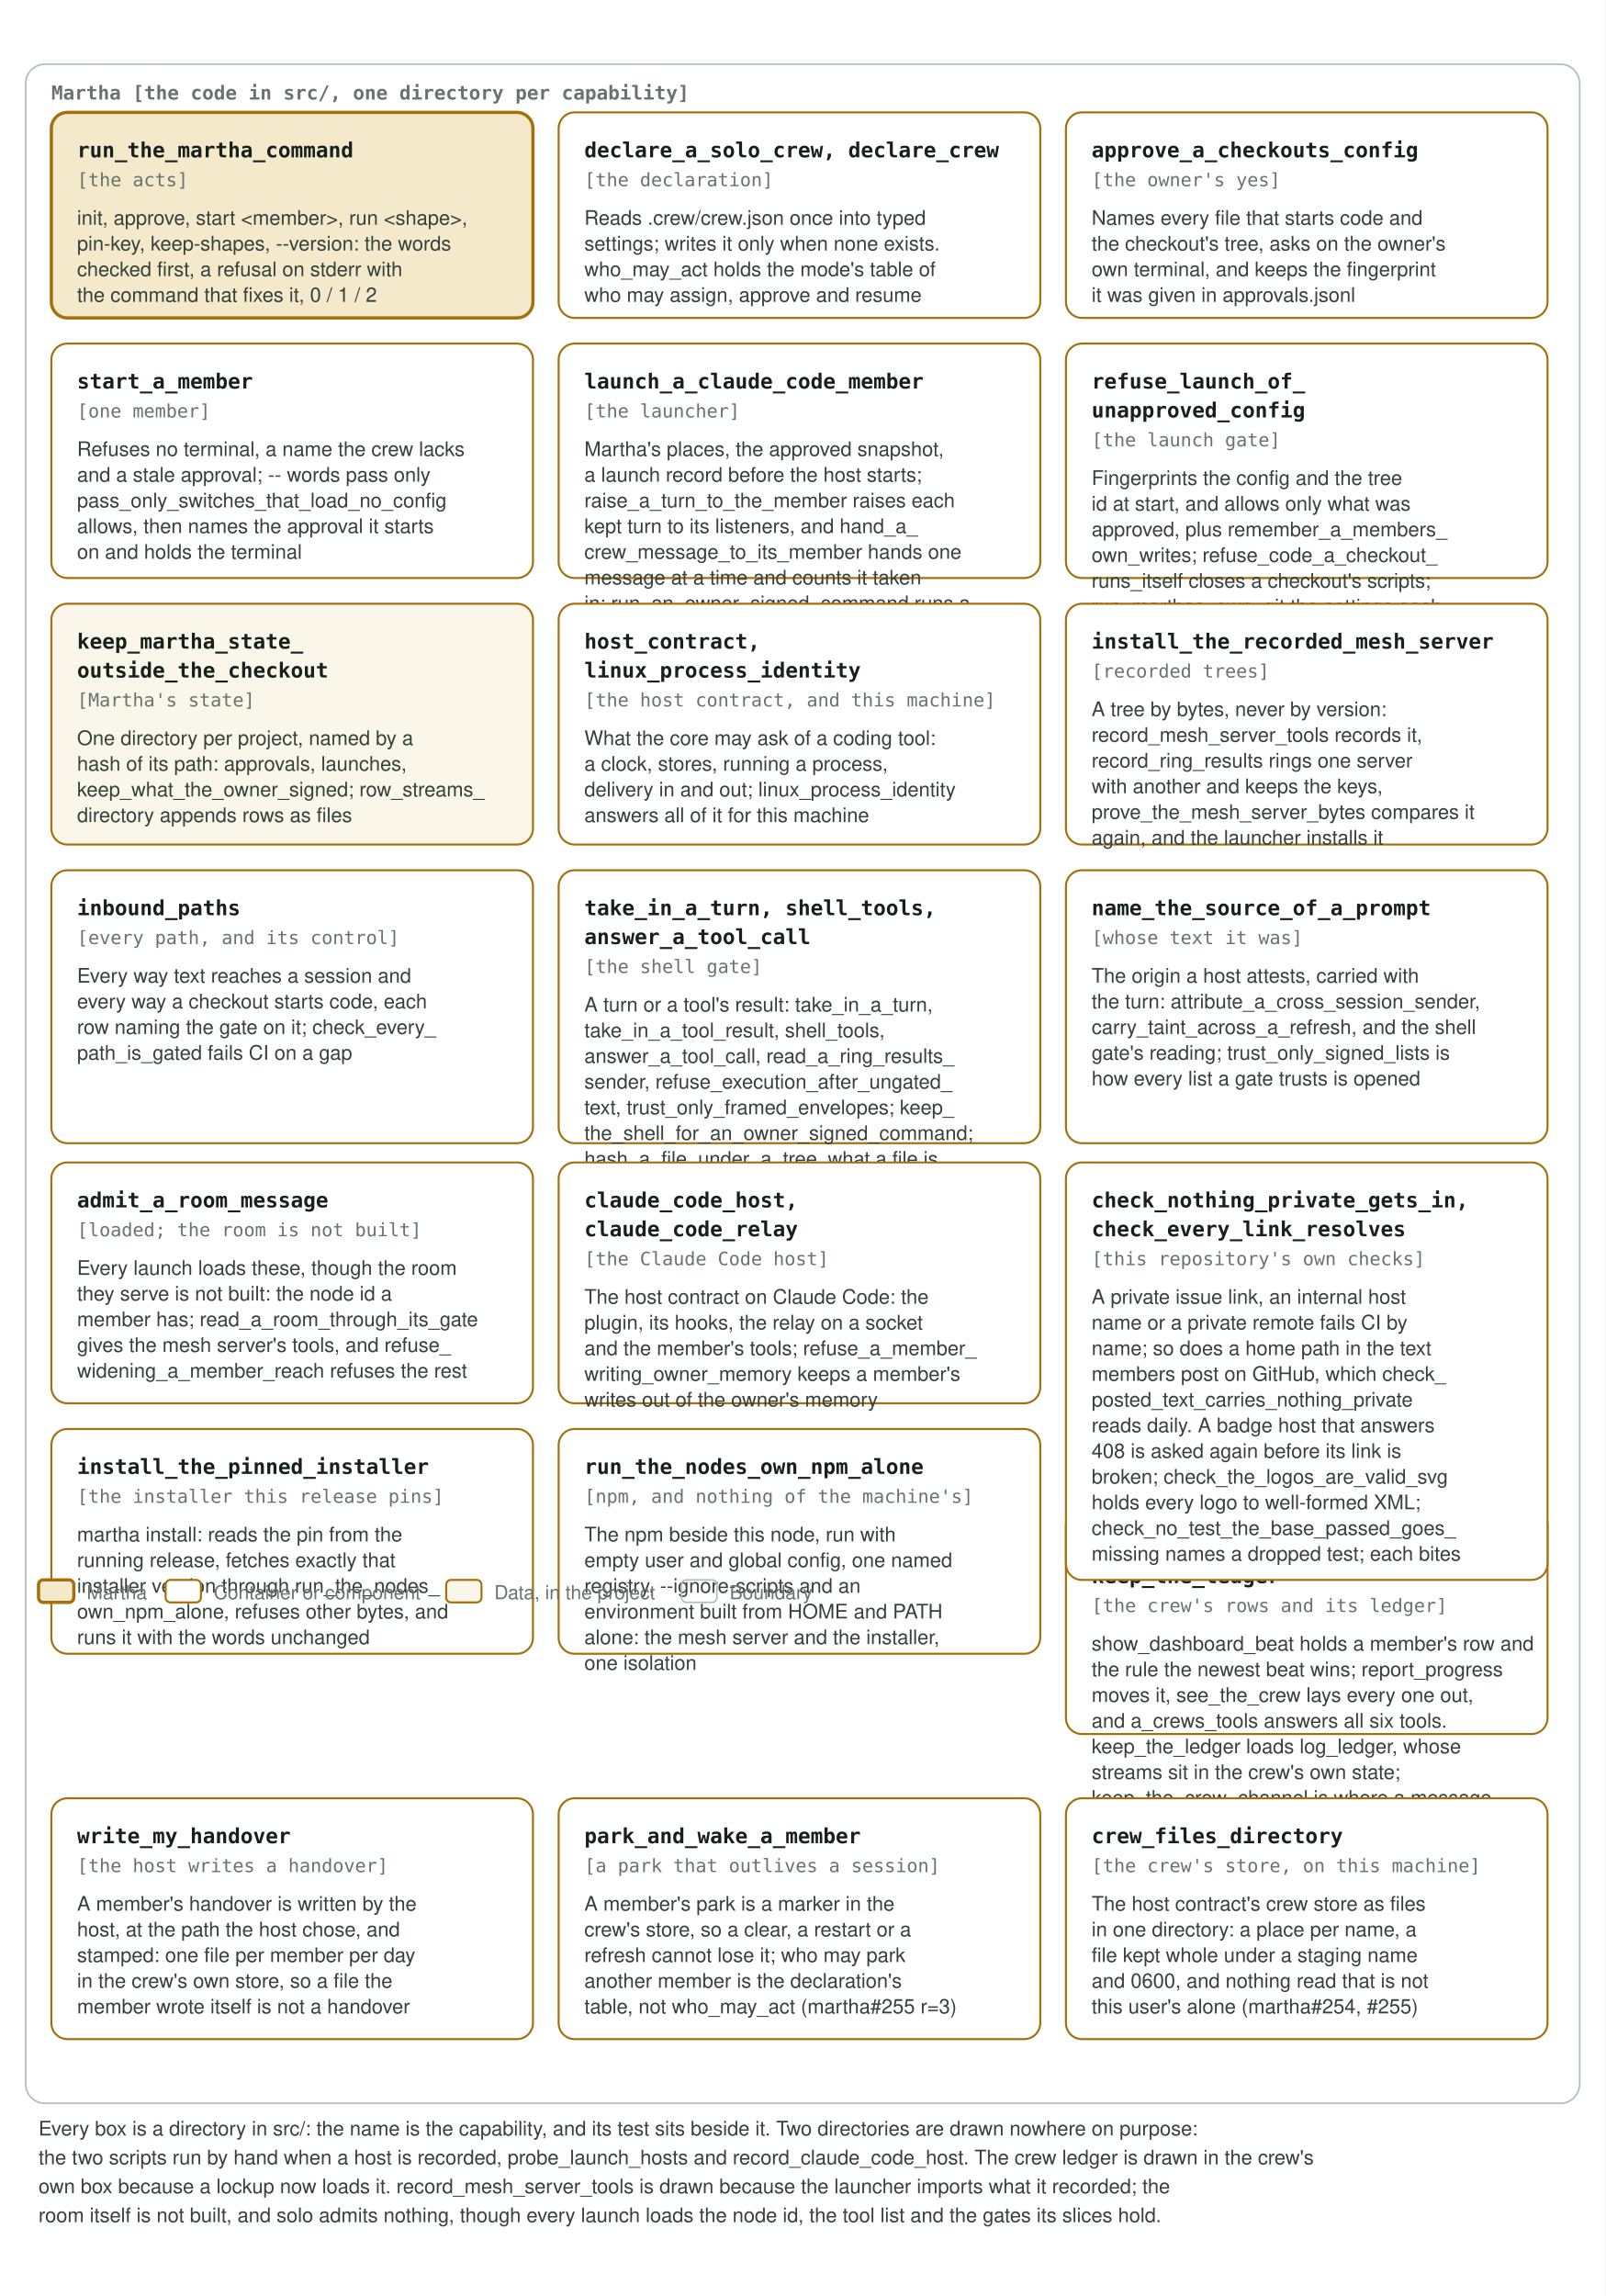
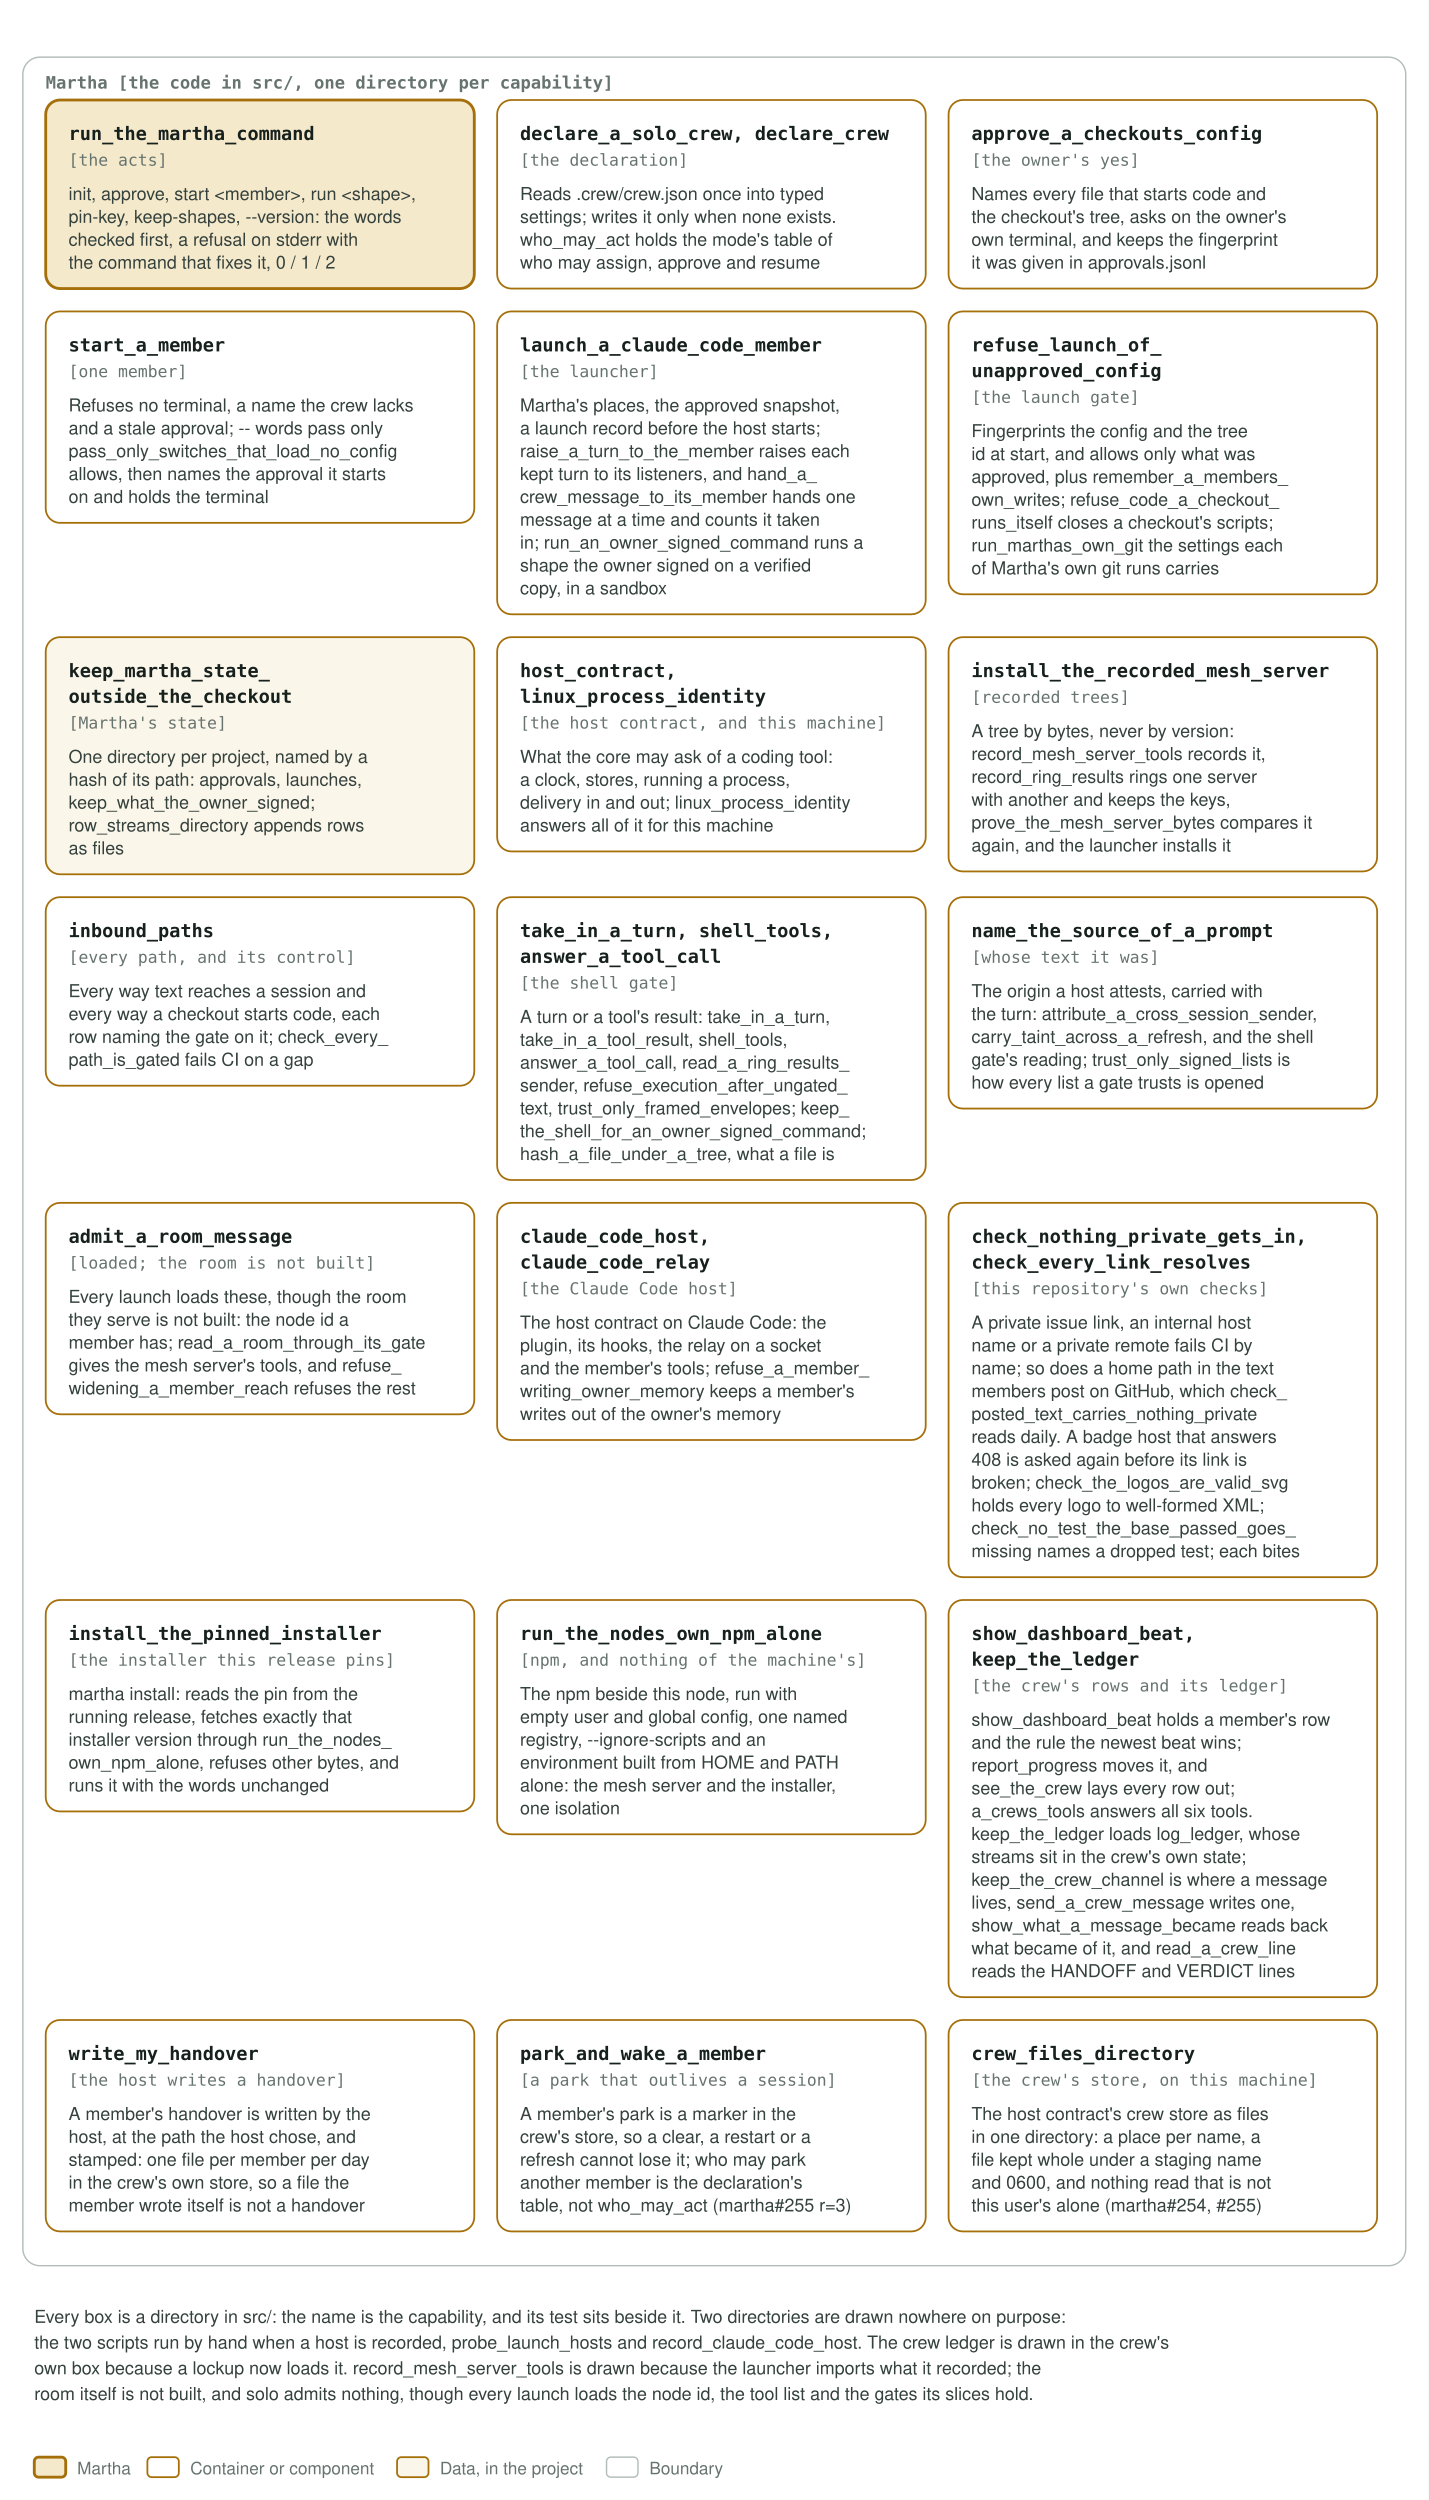
- <svg xmlns="http://www.w3.org/2000/svg" viewBox="0 0 1000 1430" role="img" aria-label="Martha components">
+ <svg xmlns="http://www.w3.org/2000/svg" viewBox="0 0 1000 1750" role="img" aria-label="Martha components">
  <style>
.t-name { font-family: "Atkinson Hyperlegible", "Segoe UI", system-ui, -apple-system, Helvetica, Arial, sans-serif; font-size: 15px; font-weight: 700; }
.t-desc { font-family: "Atkinson Hyperlegible", "Segoe UI", system-ui, -apple-system, Helvetica, Arial, sans-serif; font-size: 12.5px; }
.t-rel { font-family: "Atkinson Hyperlegible", "Segoe UI", system-ui, -apple-system, Helvetica, Arial, sans-serif; font-size: 11.5px; paint-order: stroke; stroke-width: 4px; stroke-linejoin: round; }
.t-code { font-family: "JetBrains Mono", ui-monospace, Menlo, Consolas, monospace; font-size: 13px; font-weight: 600; }
.t-type { font-family: "JetBrains Mono", ui-monospace, Menlo, Consolas, monospace; font-size: 11.5px; }
.t-bound { font-family: "JetBrains Mono", ui-monospace, Menlo, Consolas, monospace; font-size: 12px; font-weight: 600; }
.t-leg { font-family: "Atkinson Hyperlegible", "Segoe UI", system-ui, -apple-system, Helvetica, Arial, sans-serif; font-size: 12px; }
.edge { fill: none; stroke-width: 1.25; }
.edge-team { fill: none; stroke-width: 1.25; stroke-dasharray: 5 4; }
.bg { fill: #FFFFFF; }
.b-sys { fill: #F5E9CC; stroke: #A56F0A; stroke-width: 2; }
.b-per { fill: #E3EBF2; stroke: #3B5B7A; stroke-width: 1.25; }
.b-mac { fill: #E6E4EE; stroke: #5E5A78; stroke-width: 1.25; stroke-dasharray: 5 4; }
.b-ext { fill: #ECEFED; stroke: #8A9791; stroke-width: 1.25; }
.b-cmp { fill: #FFFFFF; stroke: #A56F0A; stroke-width: 1.25; }
.b-dat { fill: #FBF6EA; stroke: #A56F0A; stroke-width: 1.25; }
.b-team { fill: #FFFFFF; stroke: #5E5A78; stroke-width: 1.25; stroke-dasharray: 5 4; }
.b-later { fill: #F3F4F3; stroke: #8A9791; stroke-width: 1.25; stroke-dasharray: 5 4; }
.bound { fill: none; stroke: #B3BDB8; stroke-width: 1; }
.head { fill: #3B5B7A; }
.t-name, .t-code { fill: #16201D; }
.t-type, .t-bound, .t-leg { fill: #66736E; }
.t-desc { fill: #34413C; }
.t-rel { fill: #66736E; stroke: #FFFFFF; }
.edge, .edge-team { stroke: #8A9791; }
.arrowhead { fill: #8A9791; }
@media (prefers-color-scheme: dark) {
.bg { fill: #171F1C; }
.b-sys { fill: #3A2E13; stroke: #E3AA3C; }
.b-per { fill: #1D2A36; stroke: #8EB4D8; }
.b-mac { fill: #26243A; stroke: #A9A4C8; }
.b-ext { fill: #1C2421; stroke: #7D8B85; }
.b-cmp { fill: #171F1C; stroke: #E3AA3C; }
.b-dat { fill: #2A2414; stroke: #E3AA3C; }
.b-team { fill: #171F1C; stroke: #A9A4C8; }
.b-later { fill: #1C2421; stroke: #7D8B85; }
.bound { stroke: #4A5752; }
.head { fill: #8EB4D8; }
.t-name, .t-code { fill: #E6ECE9; }
.t-type, .t-bound, .t-leg { fill: #93A09A; }
.t-desc { fill: #C3CDC8; }
.t-rel { fill: #93A09A; stroke: #171F1C; }
.edge, .edge-team { stroke: #7D8B85; }
.arrowhead { fill: #7D8B85; }
}
</style>
  <defs>
    <marker id="a" viewBox="0 0 10 10" refX="9" refY="5" markerWidth="7" markerHeight="7" orient="auto-start-reverse">
      <path class="arrowhead" d="M0 0L10 5L0 10z" />
    </marker>
  </defs>
-   <rect class="bg" x="0" y="0" width="1000" height="1430" />
-   <rect class="bound" x="16" y="40" width="968" height="1270" rx="12" />
-   <text class="t-bound" x="32" y="62">Martha [the code in src/, one directory per capability]</text>
-   <rect class="b-sys" x="32" y="70" width="300" height="128" rx="10" />
+   <rect class="bg" x="0" y="0" width="1000" height="1750" />
+   <rect class="b-sys" x="32" y="70" width="300" height="132" rx="10" />
  <text class="t-code" x="48" y="98">run_the_martha_command</text>
  <text class="t-type" x="48" y="116">[the acts]</text>
  <text class="t-desc" x="48" y="140">init, approve, start &lt;member&gt;, run &lt;shape&gt;,</text>
  <text class="t-desc" x="48" y="156">pin-key, keep-shapes, --version: the words</text>
  <text class="t-desc" x="48" y="172">checked first, a refusal on stderr with</text>
  <text class="t-desc" x="48" y="188">the command that fixes it, 0 / 1 / 2</text>
-   <rect class="b-cmp" x="348" y="70" width="300" height="128" rx="10" />
+   <rect class="b-cmp" x="348" y="70" width="300" height="132" rx="10" />
  <text class="t-code" x="364" y="98">declare_a_solo_crew, declare_crew</text>
  <text class="t-type" x="364" y="116">[the declaration]</text>
  <text class="t-desc" x="364" y="140">Reads .crew/crew.json once into typed</text>
  <text class="t-desc" x="364" y="156">settings; writes it only when none exists.</text>
  <text class="t-desc" x="364" y="172">who_may_act holds the mode's table of</text>
  <text class="t-desc" x="364" y="188">who may assign, approve and resume</text>
-   <rect class="b-cmp" x="664" y="70" width="300" height="128" rx="10" />
+   <rect class="b-cmp" x="664" y="70" width="300" height="132" rx="10" />
  <text class="t-code" x="680" y="98">approve_a_checkouts_config</text>
  <text class="t-type" x="680" y="116">[the owner's yes]</text>
  <text class="t-desc" x="680" y="140">Names every file that starts code and</text>
  <text class="t-desc" x="680" y="156">the checkout's tree, asks on the owner's</text>
  <text class="t-desc" x="680" y="172">own terminal, and keeps the fingerprint</text>
  <text class="t-desc" x="680" y="188">it was given in approvals.jsonl</text>
-   <rect class="b-cmp" x="32" y="214" width="300" height="146" rx="10" />
-   <text class="t-code" x="48" y="242">start_a_member</text>
-   <text class="t-type" x="48" y="260">[one member]</text>
-   <text class="t-desc" x="48" y="284">Refuses no terminal, a name the crew lacks</text>
-   <text class="t-desc" x="48" y="300">and a stale approval; -- words pass only</text>
-   <text class="t-desc" x="48" y="316">pass_only_switches_that_load_no_config</text>
-   <text class="t-desc" x="48" y="332">allows, then names the approval it starts</text>
-   <text class="t-desc" x="48" y="348">on and holds the terminal</text>
-   <rect class="b-cmp" x="348" y="214" width="300" height="146" rx="10" />
-   <text class="t-code" x="364" y="242">launch_a_claude_code_member</text>
-   <text class="t-type" x="364" y="260">[the launcher]</text>
-   <text class="t-desc" x="364" y="284">Martha's places, the approved snapshot,</text>
-   <text class="t-desc" x="364" y="300">a launch record before the host starts;</text>
-   <text class="t-desc" x="364" y="316">raise_a_turn_to_the_member raises each</text>
-   <text class="t-desc" x="364" y="332">kept turn to its listeners, and hand_a_</text>
-   <text class="t-desc" x="364" y="348">crew_message_to_its_member hands one</text>
-   <text class="t-desc" x="364" y="364">message at a time and counts it taken</text>
-   <text class="t-desc" x="364" y="380">in; run_an_owner_signed_command runs a</text>
-   <text class="t-desc" x="364" y="396">shape the owner signed on a verified</text>
-   <text class="t-desc" x="364" y="412">copy, in a sandbox</text>
-   <rect class="b-cmp" x="664" y="214" width="300" height="146" rx="10" />
-   <text class="t-code" x="680" y="242">refuse_launch_of_</text>
-   <text class="t-code" x="680" y="260">unapproved_config</text>
-   <text class="t-type" x="680" y="278">[the launch gate]</text>
-   <text class="t-desc" x="680" y="302">Fingerprints the config and the tree</text>
-   <text class="t-desc" x="680" y="318">id at start, and allows only what was</text>
-   <text class="t-desc" x="680" y="334">approved, plus remember_a_members_</text>
-   <text class="t-desc" x="680" y="350">own_writes; refuse_code_a_checkout_</text>
-   <text class="t-desc" x="680" y="366">runs_itself closes a checkout's scripts;</text>
-   <text class="t-desc" x="680" y="382">run_marthas_own_git the settings each</text>
-   <text class="t-desc" x="680" y="398">of Martha's own git runs carries</text>
-   <rect class="b-dat" x="32" y="376" width="300" height="150" rx="10" />
-   <text class="t-code" x="48" y="404">keep_martha_state_</text>
-   <text class="t-code" x="48" y="422">outside_the_checkout</text>
-   <text class="t-type" x="48" y="440">[Martha's state]</text>
-   <text class="t-desc" x="48" y="464">One directory per project, named by a</text>
-   <text class="t-desc" x="48" y="480">hash of its path: approvals, launches,</text>
-   <text class="t-desc" x="48" y="496">keep_what_the_owner_signed; row_streams_</text>
-   <text class="t-desc" x="48" y="512">directory appends rows as files</text>
-   <rect class="b-cmp" x="348" y="376" width="300" height="150" rx="10" />
-   <text class="t-code" x="364" y="404">host_contract,</text>
-   <text class="t-code" x="364" y="422">linux_process_identity</text>
-   <text class="t-type" x="364" y="440">[the host contract, and this machine]</text>
-   <text class="t-desc" x="364" y="464">What the core may ask of a coding tool:</text>
-   <text class="t-desc" x="364" y="480">a clock, stores, running a process,</text>
-   <text class="t-desc" x="364" y="496">delivery in and out; linux_process_identity</text>
-   <text class="t-desc" x="364" y="512">answers all of it for this machine</text>
-   <rect class="b-cmp" x="664" y="376" width="300" height="150" rx="10" />
-   <text class="t-code" x="680" y="404">install_the_recorded_mesh_server</text>
-   <text class="t-type" x="680" y="422">[recorded trees]</text>
-   <text class="t-desc" x="680" y="446">A tree by bytes, never by version:</text>
-   <text class="t-desc" x="680" y="462">record_mesh_server_tools records it,</text>
-   <text class="t-desc" x="680" y="478">record_ring_results rings one server</text>
-   <text class="t-desc" x="680" y="494">with another and keeps the keys,</text>
-   <text class="t-desc" x="680" y="510">prove_the_mesh_server_bytes compares it</text>
-   <text class="t-desc" x="680" y="526">again, and the launcher installs it</text>
-   <rect class="b-cmp" x="32" y="542" width="300" height="170" rx="10" />
-   <text class="t-code" x="48" y="570">inbound_paths</text>
-   <text class="t-type" x="48" y="588">[every path, and its control]</text>
-   <text class="t-desc" x="48" y="612">Every way text reaches a session and</text>
-   <text class="t-desc" x="48" y="628">every way a checkout starts code, each</text>
-   <text class="t-desc" x="48" y="644">row naming the gate on it; check_every_</text>
-   <text class="t-desc" x="48" y="660">path_is_gated fails CI on a gap</text>
-   <rect class="b-cmp" x="348" y="542" width="300" height="170" rx="10" />
-   <text class="t-code" x="364" y="570">take_in_a_turn, shell_tools,</text>
-   <text class="t-code" x="364" y="588">answer_a_tool_call</text>
-   <text class="t-type" x="364" y="606">[the shell gate]</text>
-   <text class="t-desc" x="364" y="630">A turn or a tool's result: take_in_a_turn,</text>
-   <text class="t-desc" x="364" y="646">take_in_a_tool_result, shell_tools,</text>
-   <text class="t-desc" x="364" y="662">answer_a_tool_call, read_a_ring_results_</text>
-   <text class="t-desc" x="364" y="678">sender, refuse_execution_after_ungated_</text>
-   <text class="t-desc" x="364" y="694">text, trust_only_framed_envelopes; keep_</text>
-   <text class="t-desc" x="364" y="710">the_shell_for_an_owner_signed_command;</text>
-   <text class="t-desc" x="364" y="726">hash_a_file_under_a_tree, what a file is</text>
-   <rect class="b-cmp" x="664" y="542" width="300" height="170" rx="10" />
-   <text class="t-code" x="680" y="570">name_the_source_of_a_prompt</text>
-   <text class="t-type" x="680" y="588">[whose text it was]</text>
-   <text class="t-desc" x="680" y="612">The origin a host attests, carried with</text>
-   <text class="t-desc" x="680" y="628">the turn: attribute_a_cross_session_sender,</text>
-   <text class="t-desc" x="680" y="644">carry_taint_across_a_refresh, and the shell</text>
-   <text class="t-desc" x="680" y="660">gate's reading; trust_only_signed_lists is</text>
-   <text class="t-desc" x="680" y="676">how every list a gate trusts is opened</text>
-   <rect class="b-cmp" x="32" y="890" width="300" height="140" rx="10" />
-   <text class="t-code" x="48" y="918">install_the_pinned_installer</text>
-   <text class="t-type" x="48" y="936">[the installer this release pins]</text>
-   <text class="t-desc" x="48" y="960">martha install: reads the pin from the</text>
-   <text class="t-desc" x="48" y="976">running release, fetches exactly that</text>
-   <text class="t-desc" x="48" y="992">installer version through run_the_nodes_</text>
-   <text class="t-desc" x="48" y="1008">own_npm_alone, refuses other bytes, and</text>
-   <text class="t-desc" x="48" y="1024">runs it with the words unchanged</text>
-   <rect class="b-cmp" x="664" y="940" width="300" height="140" rx="10" />
-   <text class="t-code" x="680" y="968">show_dashboard_beat,</text>
-   <text class="t-code" x="680" y="986">keep_the_ledger</text>
-   <text class="t-type" x="680" y="1004">[the crew's rows and its ledger]</text>
-   <text class="t-desc" x="680" y="1028">show_dashboard_beat holds a member's row and</text>
-   <text class="t-desc" x="680" y="1044">the rule the newest beat wins; report_progress</text>
-   <text class="t-desc" x="680" y="1060">moves it, see_the_crew lays every one out,</text>
-   <text class="t-desc" x="680" y="1076">and a_crews_tools answers all six tools.</text>
-   <text class="t-desc" x="680" y="1092">keep_the_ledger loads log_ledger, whose</text>
-   <text class="t-desc" x="680" y="1108">streams sit in the crew's own state;</text>
-   <text class="t-desc" x="680" y="1124">keep_the_crew_channel is where a message</text>
-   <text class="t-desc" x="680" y="1140">lives, send_a_crew_message writes one, and</text>
-   <text class="t-desc" x="680" y="1156">show_what_a_message_became reads back</text>
-   <text class="t-desc" x="680" y="1172">what became of it, and read_a_crew_line</text>
-   <text class="t-desc" x="680" y="1188">reads the HANDOFF and VERDICT lines</text>
-   <rect class="b-cmp" x="348" y="890" width="300" height="140" rx="10" />
-   <text class="t-code" x="364" y="918">run_the_nodes_own_npm_alone</text>
-   <text class="t-type" x="364" y="936">[npm, and nothing of the machine's]</text>
-   <text class="t-desc" x="364" y="960">The npm beside this node, run with</text>
-   <text class="t-desc" x="364" y="976">empty user and global config, one named</text>
-   <text class="t-desc" x="364" y="992">registry, --ignore-scripts and an</text>
-   <text class="t-desc" x="364" y="1008">environment built from HOME and PATH</text>
-   <text class="t-desc" x="364" y="1024">alone: the mesh server and the installer,</text>
-   <text class="t-desc" x="364" y="1040">one isolation</text>
-   <rect class="b-cmp" x="32" y="724" width="300" height="150" rx="10" />
-   <text class="t-code" x="48" y="752">admit_a_room_message</text>
-   <text class="t-type" x="48" y="770">[loaded; the room is not built]</text>
-   <text class="t-desc" x="48" y="794">Every launch loads these, though the room</text>
-   <text class="t-desc" x="48" y="810">they serve is not built: the node id a</text>
-   <text class="t-desc" x="48" y="826">member has; read_a_room_through_its_gate</text>
-   <text class="t-desc" x="48" y="842">gives the mesh server's tools, and refuse_</text>
-   <text class="t-desc" x="48" y="858">widening_a_member_reach refuses the rest</text>
-   <rect class="b-cmp" x="348" y="724" width="300" height="150" rx="10" />
-   <text class="t-code" x="364" y="752">claude_code_host,</text>
-   <text class="t-code" x="364" y="770">claude_code_relay</text>
-   <text class="t-type" x="364" y="788">[the Claude Code host]</text>
-   <text class="t-desc" x="364" y="812">The host contract on Claude Code: the</text>
-   <text class="t-desc" x="364" y="828">plugin, its hooks, the relay on a socket</text>
-   <text class="t-desc" x="364" y="844">and the member's tools; refuse_a_member_</text>
-   <text class="t-desc" x="364" y="860">writing_owner_memory keeps a member's</text>
-   <text class="t-desc" x="364" y="876">writes out of the owner's memory</text>
-   <rect class="b-cmp" x="664" y="724" width="300" height="260" rx="10" />
-   <text class="t-code" x="680" y="752">check_nothing_private_gets_in,</text>
-   <text class="t-code" x="680" y="770">check_every_link_resolves</text>
-   <text class="t-type" x="680" y="788">[this repository's own checks]</text>
-   <text class="t-desc" x="680" y="812">A private issue link, an internal host</text>
-   <text class="t-desc" x="680" y="828">name or a private remote fails CI by</text>
-   <text class="t-desc" x="680" y="844">name; so does a home path in the text</text>
-   <text class="t-desc" x="680" y="860">members post on GitHub, which check_</text>
-   <text class="t-desc" x="680" y="876">posted_text_carries_nothing_private</text>
-   <text class="t-desc" x="680" y="892">reads daily. A badge host that answers</text>
-   <text class="t-desc" x="680" y="908">408 is asked again before its link is</text>
-   <text class="t-desc" x="680" y="924">broken; check_the_logos_are_valid_svg</text>
-   <text class="t-desc" x="680" y="940">holds every logo to well-formed XML;</text>
-   <text class="t-desc" x="680" y="956">check_no_test_the_base_passed_goes_</text>
-   <text class="t-desc" x="680" y="972">missing names a dropped test; each bites</text>
-   <rect class="b-cmp" x="32" y="1120" width="300" height="150" rx="10" />
-   <text class="t-code" x="48" y="1148">write_my_handover</text>
-   <text class="t-type" x="48" y="1166">[the host writes a handover]</text>
-   <text class="t-desc" x="48" y="1190">A member's handover is written by the</text>
-   <text class="t-desc" x="48" y="1206">host, at the path the host chose, and</text>
-   <text class="t-desc" x="48" y="1222">stamped: one file per member per day</text>
-   <text class="t-desc" x="48" y="1238">in the crew's own store, so a file the</text>
-   <text class="t-desc" x="48" y="1254">member wrote itself is not a handover</text>
-   <rect class="b-cmp" x="348" y="1120" width="300" height="150" rx="10" />
-   <text class="t-code" x="364" y="1148">park_and_wake_a_member</text>
-   <text class="t-type" x="364" y="1166">[a park that outlives a session]</text>
-   <text class="t-desc" x="364" y="1190">A member's park is a marker in the</text>
-   <text class="t-desc" x="364" y="1206">crew's store, so a clear, a restart or a</text>
-   <text class="t-desc" x="364" y="1222">refresh cannot lose it; who may park</text>
-   <text class="t-desc" x="364" y="1238">another member is the declaration's</text>
-   <text class="t-desc" x="364" y="1254">table, not who_may_act (martha#255 r=3)</text>
-   <rect class="b-cmp" x="664" y="1120" width="300" height="150" rx="10" />
-   <text class="t-code" x="680" y="1148">crew_files_directory</text>
-   <text class="t-type" x="680" y="1166">[the crew's store, on this machine]</text>
-   <text class="t-desc" x="680" y="1190">The host contract's crew store as files</text>
-   <text class="t-desc" x="680" y="1206">in one directory: a place per name, a</text>
-   <text class="t-desc" x="680" y="1222">file kept whole under a staging name</text>
-   <text class="t-desc" x="680" y="1238">and 0600, and nothing read that is not</text>
-   <text class="t-desc" x="680" y="1254">this user's alone (martha#254, #255)</text>
-   <text class="t-desc" x="24" y="1330">Every box is a directory in src/: the name is the capability, and its test sits beside it. Two directories are drawn nowhere on purpose:</text>
-   <text class="t-desc" x="24" y="1348">the two scripts run by hand when a host is recorded, probe_launch_hosts and record_claude_code_host. The crew ledger is drawn in the crew's</text>
-   <text class="t-desc" x="24" y="1366">own box because a lockup now loads it. record_mesh_server_tools is drawn because the launcher imports what it recorded; the</text>
-   <text class="t-desc" x="24" y="1384">room itself is not built, and solo admits nothing, though every launch loads the node id, the tool list and the gates its slices hold.</text>
-   <rect class="b-sys" x="24" y="984" width="22" height="14" rx="3" />
-   <text class="t-leg" x="54" y="996">Martha</text>
-   <rect class="b-cmp" x="103.168" y="984" width="22" height="14" rx="3" />
-   <text class="t-leg" x="133.168" y="996">Container or component</text>
-   <rect class="b-dat" x="277.94" y="984" width="22" height="14" rx="3" />
-   <text class="t-leg" x="307.94" y="996">Data, in the project</text>
-   <rect class="bound" x="424.572" y="984" width="22" height="14" rx="3" />
-   <text class="t-leg" x="454.572" y="996">Boundary</text>
+   <rect class="b-cmp" x="32" y="218" width="300" height="148" rx="10" />
+   <text class="t-code" x="48" y="246">start_a_member</text>
+   <text class="t-type" x="48" y="264">[one member]</text>
+   <text class="t-desc" x="48" y="288">Refuses no terminal, a name the crew lacks</text>
+   <text class="t-desc" x="48" y="304">and a stale approval; -- words pass only</text>
+   <text class="t-desc" x="48" y="320">pass_only_switches_that_load_no_config</text>
+   <text class="t-desc" x="48" y="336">allows, then names the approval it starts</text>
+   <text class="t-desc" x="48" y="352">on and holds the terminal</text>
+   <rect class="b-cmp" x="348" y="218" width="300" height="212" rx="10" />
+   <text class="t-code" x="364" y="246">launch_a_claude_code_member</text>
+   <text class="t-type" x="364" y="264">[the launcher]</text>
+   <text class="t-desc" x="364" y="288">Martha's places, the approved snapshot,</text>
+   <text class="t-desc" x="364" y="304">a launch record before the host starts;</text>
+   <text class="t-desc" x="364" y="320">raise_a_turn_to_the_member raises each</text>
+   <text class="t-desc" x="364" y="336">kept turn to its listeners, and hand_a_</text>
+   <text class="t-desc" x="364" y="352">crew_message_to_its_member hands one</text>
+   <text class="t-desc" x="364" y="368">message at a time and counts it taken</text>
+   <text class="t-desc" x="364" y="384">in; run_an_owner_signed_command runs a</text>
+   <text class="t-desc" x="364" y="400">shape the owner signed on a verified</text>
+   <text class="t-desc" x="364" y="416">copy, in a sandbox</text>
+   <rect class="b-cmp" x="664" y="218" width="300" height="198" rx="10" />
+   <text class="t-code" x="680" y="246">refuse_launch_of_</text>
+   <text class="t-code" x="680" y="264">unapproved_config</text>
+   <text class="t-type" x="680" y="282">[the launch gate]</text>
+   <text class="t-desc" x="680" y="306">Fingerprints the config and the tree</text>
+   <text class="t-desc" x="680" y="322">id at start, and allows only what was</text>
+   <text class="t-desc" x="680" y="338">approved, plus remember_a_members_</text>
+   <text class="t-desc" x="680" y="354">own_writes; refuse_code_a_checkout_</text>
+   <text class="t-desc" x="680" y="370">runs_itself closes a checkout's scripts;</text>
+   <text class="t-desc" x="680" y="386">run_marthas_own_git the settings each</text>
+   <text class="t-desc" x="680" y="402">of Martha's own git runs carries</text>
+   <rect class="b-dat" x="32" y="446" width="300" height="166" rx="10" />
+   <text class="t-code" x="48" y="474">keep_martha_state_</text>
+   <text class="t-code" x="48" y="492">outside_the_checkout</text>
+   <text class="t-type" x="48" y="510">[Martha's state]</text>
+   <text class="t-desc" x="48" y="534">One directory per project, named by a</text>
+   <text class="t-desc" x="48" y="550">hash of its path: approvals, launches,</text>
+   <text class="t-desc" x="48" y="566">keep_what_the_owner_signed;</text>
+   <text class="t-desc" x="48" y="582">row_streams_directory appends rows</text>
+   <text class="t-desc" x="48" y="598">as files</text>
+   <rect class="b-cmp" x="348" y="446" width="300" height="150" rx="10" />
+   <text class="t-code" x="364" y="474">host_contract,</text>
+   <text class="t-code" x="364" y="492">linux_process_identity</text>
+   <text class="t-type" x="364" y="510">[the host contract, and this machine]</text>
+   <text class="t-desc" x="364" y="534">What the core may ask of a coding tool:</text>
+   <text class="t-desc" x="364" y="550">a clock, stores, running a process,</text>
+   <text class="t-desc" x="364" y="566">delivery in and out; linux_process_identity</text>
+   <text class="t-desc" x="364" y="582">answers all of it for this machine</text>
+   <rect class="b-cmp" x="664" y="446" width="300" height="164" rx="10" />
+   <text class="t-code" x="680" y="474">install_the_recorded_mesh_server</text>
+   <text class="t-type" x="680" y="492">[recorded trees]</text>
+   <text class="t-desc" x="680" y="516">A tree by bytes, never by version:</text>
+   <text class="t-desc" x="680" y="532">record_mesh_server_tools records it,</text>
+   <text class="t-desc" x="680" y="548">record_ring_results rings one server</text>
+   <text class="t-desc" x="680" y="564">with another and keeps the keys,</text>
+   <text class="t-desc" x="680" y="580">prove_the_mesh_server_bytes compares it</text>
+   <text class="t-desc" x="680" y="596">again, and the launcher installs it</text>
+   <rect class="b-cmp" x="32" y="628" width="300" height="132" rx="10" />
+   <text class="t-code" x="48" y="656">inbound_paths</text>
+   <text class="t-type" x="48" y="674">[every path, and its control]</text>
+   <text class="t-desc" x="48" y="698">Every way text reaches a session and</text>
+   <text class="t-desc" x="48" y="714">every way a checkout starts code, each</text>
+   <text class="t-desc" x="48" y="730">row naming the gate on it; check_every_</text>
+   <text class="t-desc" x="48" y="746">path_is_gated fails CI on a gap</text>
+   <rect class="b-cmp" x="348" y="628" width="300" height="198" rx="10" />
+   <text class="t-code" x="364" y="656">take_in_a_turn, shell_tools,</text>
+   <text class="t-code" x="364" y="674">answer_a_tool_call</text>
+   <text class="t-type" x="364" y="692">[the shell gate]</text>
+   <text class="t-desc" x="364" y="716">A turn or a tool's result: take_in_a_turn,</text>
+   <text class="t-desc" x="364" y="732">take_in_a_tool_result, shell_tools,</text>
+   <text class="t-desc" x="364" y="748">answer_a_tool_call, read_a_ring_results_</text>
+   <text class="t-desc" x="364" y="764">sender, refuse_execution_after_ungated_</text>
+   <text class="t-desc" x="364" y="780">text, trust_only_framed_envelopes; keep_</text>
+   <text class="t-desc" x="364" y="796">the_shell_for_an_owner_signed_command;</text>
+   <text class="t-desc" x="364" y="812">hash_a_file_under_a_tree, what a file is</text>
+   <rect class="b-cmp" x="664" y="628" width="300" height="148" rx="10" />
+   <text class="t-code" x="680" y="656">name_the_source_of_a_prompt</text>
+   <text class="t-type" x="680" y="674">[whose text it was]</text>
+   <text class="t-desc" x="680" y="698">The origin a host attests, carried with</text>
+   <text class="t-desc" x="680" y="714">the turn: attribute_a_cross_session_sender,</text>
+   <text class="t-desc" x="680" y="730">carry_taint_across_a_refresh, and the shell</text>
+   <text class="t-desc" x="680" y="746">gate's reading; trust_only_signed_lists is</text>
+   <text class="t-desc" x="680" y="762">how every list a gate trusts is opened</text>
+   <rect class="b-cmp" x="32" y="842" width="300" height="148" rx="10" />
+   <text class="t-code" x="48" y="870">admit_a_room_message</text>
+   <text class="t-type" x="48" y="888">[loaded; the room is not built]</text>
+   <text class="t-desc" x="48" y="912">Every launch loads these, though the room</text>
+   <text class="t-desc" x="48" y="928">they serve is not built: the node id a</text>
+   <text class="t-desc" x="48" y="944">member has; read_a_room_through_its_gate</text>
+   <text class="t-desc" x="48" y="960">gives the mesh server's tools, and refuse_</text>
+   <text class="t-desc" x="48" y="976">widening_a_member_reach refuses the rest</text>
+   <rect class="b-cmp" x="348" y="842" width="300" height="166" rx="10" />
+   <text class="t-code" x="364" y="870">claude_code_host,</text>
+   <text class="t-code" x="364" y="888">claude_code_relay</text>
+   <text class="t-type" x="364" y="906">[the Claude Code host]</text>
+   <text class="t-desc" x="364" y="930">The host contract on Claude Code: the</text>
+   <text class="t-desc" x="364" y="946">plugin, its hooks, the relay on a socket</text>
+   <text class="t-desc" x="364" y="962">and the member's tools; refuse_a_member_</text>
+   <text class="t-desc" x="364" y="978">writing_owner_memory keeps a member's</text>
+   <text class="t-desc" x="364" y="994">writes out of the owner's memory</text>
+   <rect class="b-cmp" x="664" y="842" width="300" height="262" rx="10" />
+   <text class="t-code" x="680" y="870">check_nothing_private_gets_in,</text>
+   <text class="t-code" x="680" y="888">check_every_link_resolves</text>
+   <text class="t-type" x="680" y="906">[this repository's own checks]</text>
+   <text class="t-desc" x="680" y="930">A private issue link, an internal host</text>
+   <text class="t-desc" x="680" y="946">name or a private remote fails CI by</text>
+   <text class="t-desc" x="680" y="962">name; so does a home path in the text</text>
+   <text class="t-desc" x="680" y="978">members post on GitHub, which check_</text>
+   <text class="t-desc" x="680" y="994">posted_text_carries_nothing_private</text>
+   <text class="t-desc" x="680" y="1010">reads daily. A badge host that answers</text>
+   <text class="t-desc" x="680" y="1026">408 is asked again before its link is</text>
+   <text class="t-desc" x="680" y="1042">broken; check_the_logos_are_valid_svg</text>
+   <text class="t-desc" x="680" y="1058">holds every logo to well-formed XML;</text>
+   <text class="t-desc" x="680" y="1074">check_no_test_the_base_passed_goes_</text>
+   <text class="t-desc" x="680" y="1090">missing names a dropped test; each bites</text>
+   <rect class="b-cmp" x="32" y="1120" width="300" height="148" rx="10" />
+   <text class="t-code" x="48" y="1148">install_the_pinned_installer</text>
+   <text class="t-type" x="48" y="1166">[the installer this release pins]</text>
+   <text class="t-desc" x="48" y="1190">martha install: reads the pin from the</text>
+   <text class="t-desc" x="48" y="1206">running release, fetches exactly that</text>
+   <text class="t-desc" x="48" y="1222">installer version through run_the_nodes_</text>
+   <text class="t-desc" x="48" y="1238">own_npm_alone, refuses other bytes, and</text>
+   <text class="t-desc" x="48" y="1254">runs it with the words unchanged</text>
+   <rect class="b-cmp" x="348" y="1120" width="300" height="164" rx="10" />
+   <text class="t-code" x="364" y="1148">run_the_nodes_own_npm_alone</text>
+   <text class="t-type" x="364" y="1166">[npm, and nothing of the machine's]</text>
+   <text class="t-desc" x="364" y="1190">The npm beside this node, run with</text>
+   <text class="t-desc" x="364" y="1206">empty user and global config, one named</text>
+   <text class="t-desc" x="364" y="1222">registry, --ignore-scripts and an</text>
+   <text class="t-desc" x="364" y="1238">environment built from HOME and PATH</text>
+   <text class="t-desc" x="364" y="1254">alone: the mesh server and the installer,</text>
+   <text class="t-desc" x="364" y="1270">one isolation</text>
+   <rect class="b-cmp" x="664" y="1120" width="300" height="278" rx="10" />
+   <text class="t-code" x="680" y="1148">show_dashboard_beat,</text>
+   <text class="t-code" x="680" y="1166">keep_the_ledger</text>
+   <text class="t-type" x="680" y="1184">[the crew's rows and its ledger]</text>
+   <text class="t-desc" x="680" y="1208">show_dashboard_beat holds a member's row</text>
+   <text class="t-desc" x="680" y="1224">and the rule the newest beat wins;</text>
+   <text class="t-desc" x="680" y="1240">report_progress moves it, and</text>
+   <text class="t-desc" x="680" y="1256">see_the_crew lays every row out;</text>
+   <text class="t-desc" x="680" y="1272">a_crews_tools answers all six tools.</text>
+   <text class="t-desc" x="680" y="1288">keep_the_ledger loads log_ledger, whose</text>
+   <text class="t-desc" x="680" y="1304">streams sit in the crew's own state;</text>
+   <text class="t-desc" x="680" y="1320">keep_the_crew_channel is where a message</text>
+   <text class="t-desc" x="680" y="1336">lives, send_a_crew_message writes one,</text>
+   <text class="t-desc" x="680" y="1352">show_what_a_message_became reads back</text>
+   <text class="t-desc" x="680" y="1368">what became of it, and read_a_crew_line</text>
+   <text class="t-desc" x="680" y="1384">reads the HANDOFF and VERDICT lines</text>
+   <rect class="b-cmp" x="32" y="1414" width="300" height="148" rx="10" />
+   <text class="t-code" x="48" y="1442">write_my_handover</text>
+   <text class="t-type" x="48" y="1460">[the host writes a handover]</text>
+   <text class="t-desc" x="48" y="1484">A member's handover is written by the</text>
+   <text class="t-desc" x="48" y="1500">host, at the path the host chose, and</text>
+   <text class="t-desc" x="48" y="1516">stamped: one file per member per day</text>
+   <text class="t-desc" x="48" y="1532">in the crew's own store, so a file the</text>
+   <text class="t-desc" x="48" y="1548">member wrote itself is not a handover</text>
+   <rect class="b-cmp" x="348" y="1414" width="300" height="148" rx="10" />
+   <text class="t-code" x="364" y="1442">park_and_wake_a_member</text>
+   <text class="t-type" x="364" y="1460">[a park that outlives a session]</text>
+   <text class="t-desc" x="364" y="1484">A member's park is a marker in the</text>
+   <text class="t-desc" x="364" y="1500">crew's store, so a clear, a restart or a</text>
+   <text class="t-desc" x="364" y="1516">refresh cannot lose it; who may park</text>
+   <text class="t-desc" x="364" y="1532">another member is the declaration's</text>
+   <text class="t-desc" x="364" y="1548">table, not who_may_act (martha#255 r=3)</text>
+   <rect class="b-cmp" x="664" y="1414" width="300" height="148" rx="10" />
+   <text class="t-code" x="680" y="1442">crew_files_directory</text>
+   <text class="t-type" x="680" y="1460">[the crew's store, on this machine]</text>
+   <text class="t-desc" x="680" y="1484">The host contract's crew store as files</text>
+   <text class="t-desc" x="680" y="1500">in one directory: a place per name, a</text>
+   <text class="t-desc" x="680" y="1516">file kept whole under a staging name</text>
+   <text class="t-desc" x="680" y="1532">and 0600, and nothing read that is not</text>
+   <text class="t-desc" x="680" y="1548">this user's alone (martha#254, #255)</text>
+   <rect class="bound" x="16" y="40" width="968" height="1546" rx="12" />
+   <text class="t-bound" x="32" y="62">Martha [the code in src/, one directory per capability]</text>
+   <text class="t-desc" x="24" y="1626">Every box is a directory in src/: the name is the capability, and its test sits beside it. Two directories are drawn nowhere on purpose:</text>
+   <text class="t-desc" x="24" y="1644">the two scripts run by hand when a host is recorded, probe_launch_hosts and record_claude_code_host. The crew ledger is drawn in the crew's</text>
+   <text class="t-desc" x="24" y="1662">own box because a lockup now loads it. record_mesh_server_tools is drawn because the launcher imports what it recorded; the</text>
+   <text class="t-desc" x="24" y="1680">room itself is not built, and solo admits nothing, though every launch loads the node id, the tool list and the gates its slices hold.</text>
+   <rect class="b-sys" x="24" y="1720" width="22" height="14" rx="3" />
+   <text class="t-leg" x="54" y="1732">Martha</text>
+   <rect class="b-cmp" x="103.168" y="1720" width="22" height="14" rx="3" />
+   <text class="t-leg" x="133.168" y="1732">Container or component</text>
+   <rect class="b-dat" x="277.94" y="1720" width="22" height="14" rx="3" />
+   <text class="t-leg" x="307.94" y="1732">Data, in the project</text>
+   <rect class="bound" x="424.572" y="1720" width="22" height="14" rx="3" />
+   <text class="t-leg" x="454.572" y="1732">Boundary</text>
</svg>
